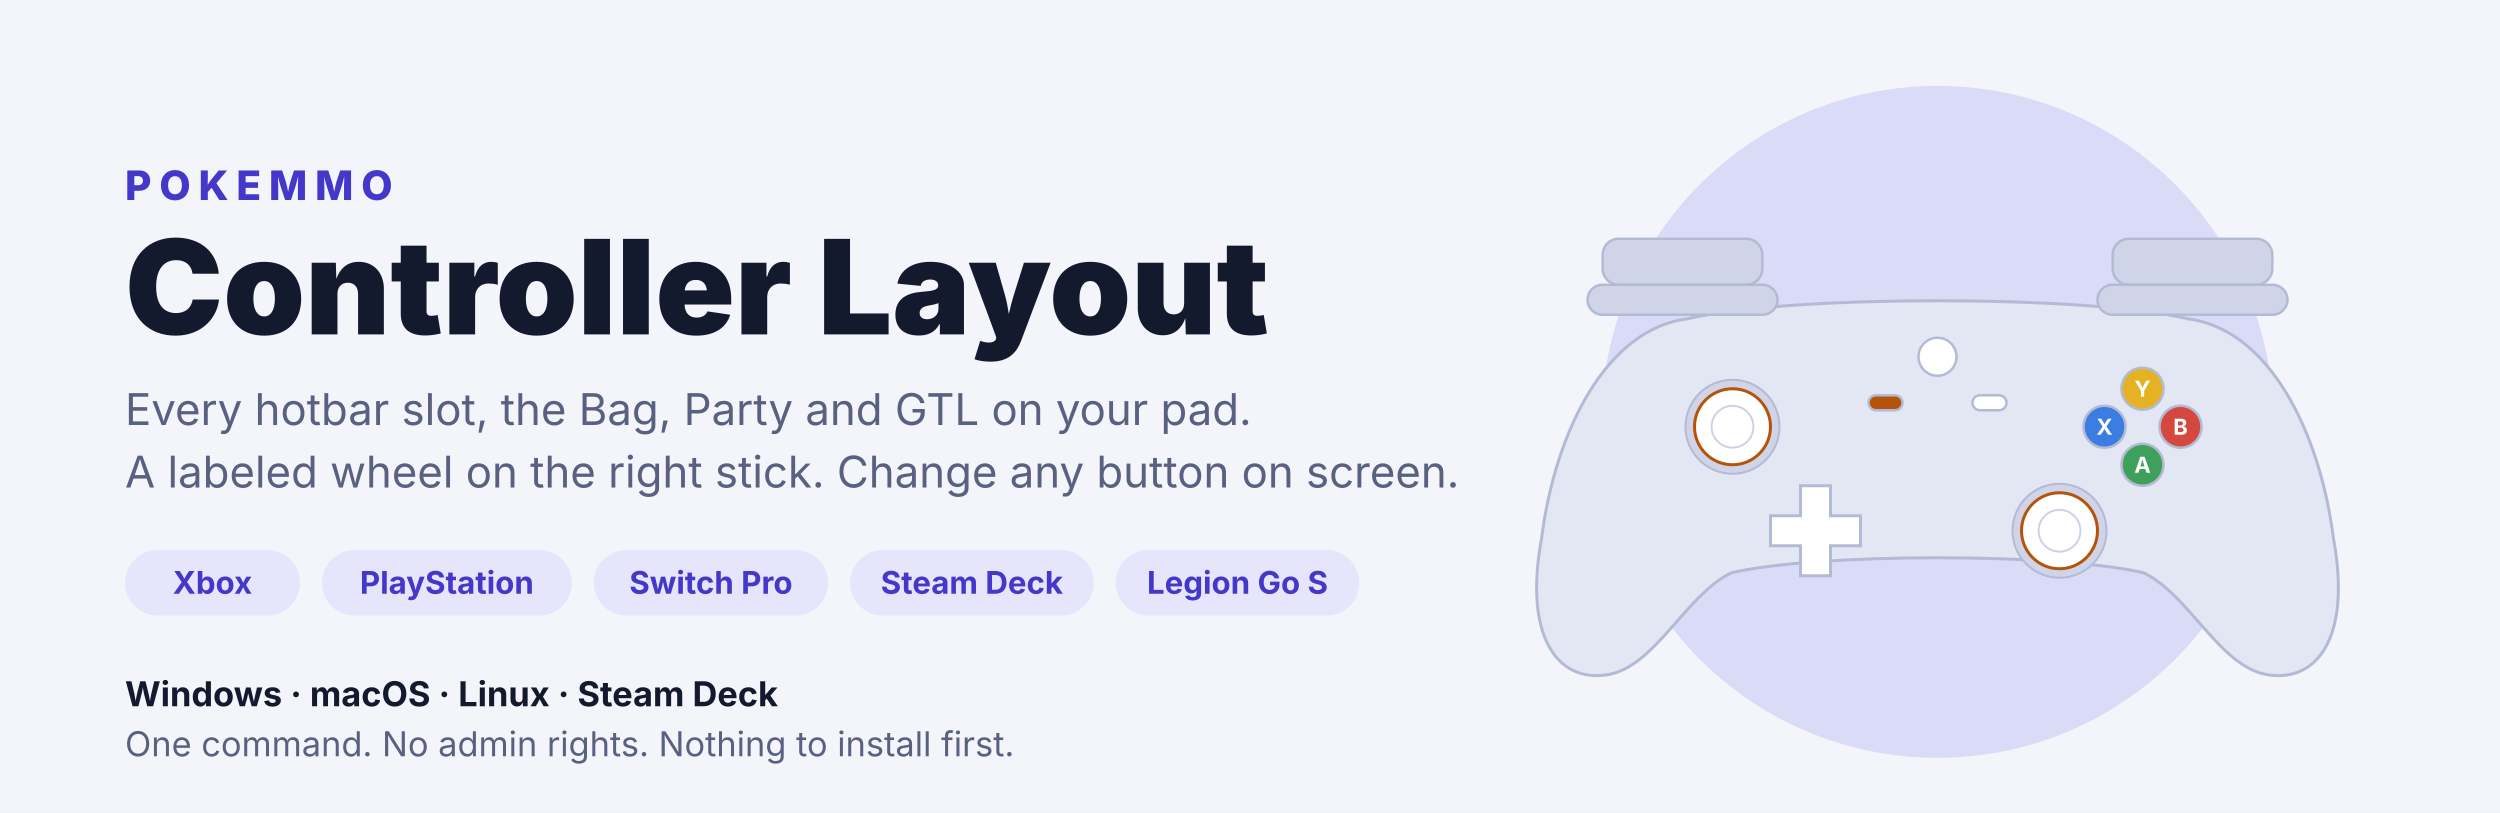
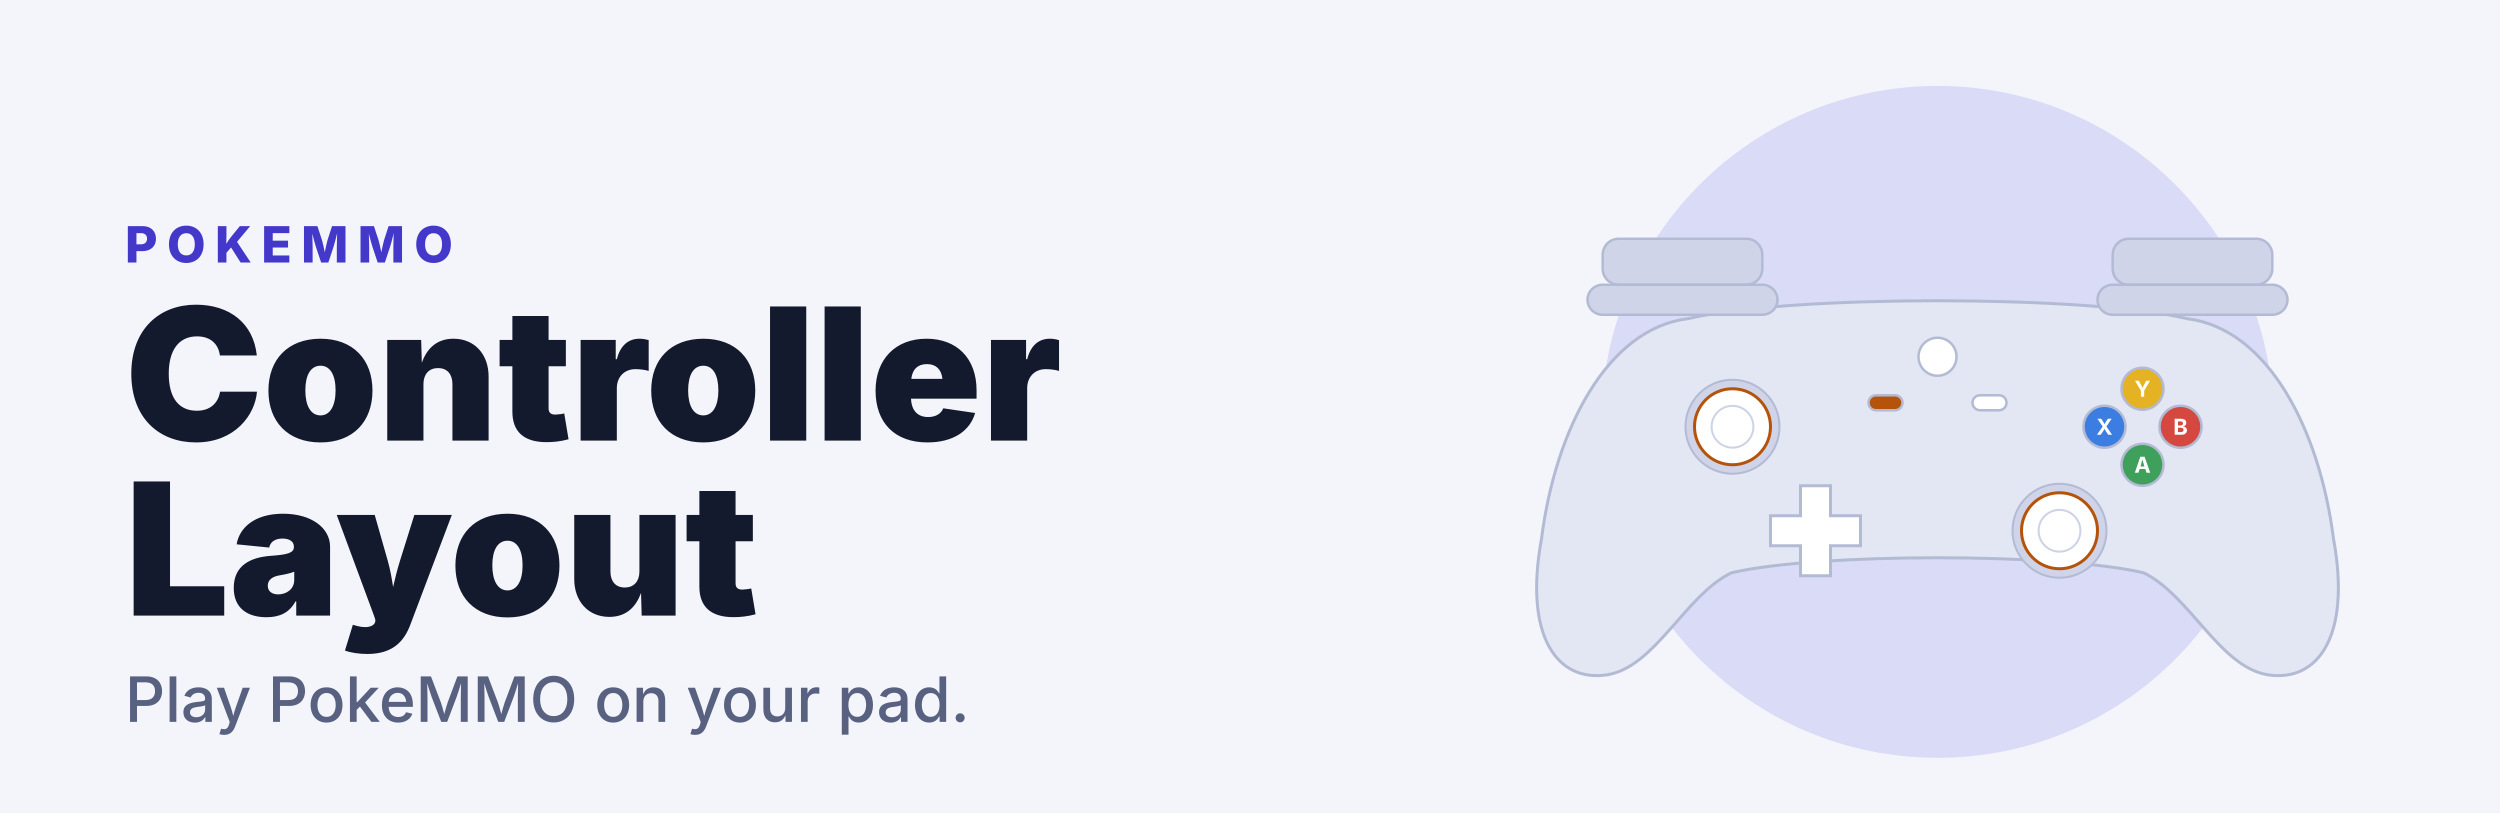
<svg xmlns="http://www.w3.org/2000/svg" viewBox="0 0 1600 520" width="1600" height="520" role="img" aria-labelledby="t d" font-family="'Segoe UI Variable Display','Segoe UI',Inter,'SF Pro Display',-apple-system,'Helvetica Neue',Arial,sans-serif">
  <rect width="1600" height="520" fill="#f4f5fb" />
  <circle cx="1240" cy="270" r="215" fill="#d9dbf7" />
  <g transform="translate(1240,300) scale(.64)">
    <path d="M -250,-150 C -150,-174 150,-174 250,-150 C 330,-140 382,-40 396,70 C 414,168 380,214 330,206 C 282,198 252,126 206,104 C 120,84 -120,84 -206,104 C -252,126 -282,198 -330,206 C -380,214 -414,168 -396,70 C -382,-40 -330,-140 -250,-150 Z" fill="#e3e6f3" stroke="#b3bad4" stroke-width="3" />
    <rect x="-334.8" y="-230" width="159.6" height="46" rx="16" fill="#cfd4e8" stroke="#b3bad4" stroke-width="2.5" />
    <rect x="-350" y="-184" width="190" height="30" rx="15" fill="#cfd4e8" stroke="#b3bad4" stroke-width="2.5" />
    <rect x="175.2" y="-230" width="159.6" height="46" rx="16" fill="#cfd4e8" stroke="#b3bad4" stroke-width="2.5" />
    <rect x="160" y="-184" width="190" height="30" rx="15" fill="#cfd4e8" stroke="#b3bad4" stroke-width="2.5" />
    <path d="M -137,17 h 30 v 30 h 30 v 30 h -30 v 30 h -30 v -30 h -30 v -30 h 30 z" fill="#ffffff" stroke="#b3bad4" stroke-width="3" />
    <circle cx="-205" cy="-42" r="47" fill="#cfd4e8" stroke="#b3bad4" stroke-width="2" />
    <circle cx="-205" cy="-42" r="38" fill="#ffffff" stroke="#b45309" stroke-width="3" />
    <circle cx="-205" cy="-42" r="20.9" fill="none" stroke="#cdd2e4" stroke-width="2" />
    <circle cx="122" cy="62" r="47" fill="#cfd4e8" stroke="#b3bad4" stroke-width="2" />
    <circle cx="122" cy="62" r="38" fill="#ffffff" stroke="#b45309" stroke-width="3" />
    <circle cx="122" cy="62" r="20.9" fill="none" stroke="#cdd2e4" stroke-width="2" />
    <circle cx="205" cy="-4" r="21" fill="#3fa05b" stroke="#b3bad4" stroke-width="2.5" />
    <text x="205" y="4" font-size="22" font-weight="700" fill="#ffffff" text-anchor="middle">A</text>
    <circle cx="243" cy="-42" r="21" fill="#d4483f" stroke="#b3bad4" stroke-width="2.5" />
    <text x="243" y="-34" font-size="22" font-weight="700" fill="#ffffff" text-anchor="middle">B</text>
    <circle cx="167" cy="-42" r="21" fill="#3b7de0" stroke="#b3bad4" stroke-width="2.5" />
    <text x="167" y="-34" font-size="22" font-weight="700" fill="#ffffff" text-anchor="middle">X</text>
    <circle cx="205" cy="-80" r="21" fill="#e4b222" stroke="#b3bad4" stroke-width="2.5" />
    <text x="205" y="-72" font-size="22" font-weight="700" fill="#ffffff" text-anchor="middle">Y</text>
    <rect x="-69" y="-73.5" width="34" height="15" rx="7.5" fill="#b45309" stroke="#b3bad4" stroke-width="2.5" />
    <rect x="35" y="-73.5" width="34" height="15" rx="7.5" fill="#ffffff" stroke="#b3bad4" stroke-width="2.5" />
    <circle cx="0" cy="-112" r="19" fill="#ffffff" stroke="#b3bad4" stroke-width="2.5" />
  </g>
-   <text x="80" y="128" font-size="26" font-weight="800" fill="#4338ca" text-anchor="start" letter-spacing="5">POKEMMO</text>
-   <text x="80" y="214" font-size="84" font-weight="850" fill="#141a2e" text-anchor="start">Controller Layout</text>
-   <text x="80" y="272" font-size="28" font-weight="400" fill="#586180" text-anchor="start">Every hotbar slot, the Bag, Party and GTL on your pad.</text>
-   <text x="80" y="312" font-size="28" font-weight="400" fill="#586180" text-anchor="start">A labeled wheel on the right stick. Change any button on screen.</text>
-   <rect x="80" y="352" width="112" height="42" rx="21" fill="#e6e5fb" />
-   <text x="136" y="380" font-size="20" font-weight="700" fill="#4338ca" text-anchor="middle">Xbox</text>
-   <rect x="206" y="352" width="160" height="42" rx="21" fill="#e6e5fb" />
-   <text x="286" y="380" font-size="20" font-weight="700" fill="#4338ca" text-anchor="middle">PlayStation</text>
-   <rect x="380" y="352" width="150" height="42" rx="21" fill="#e6e5fb" />
-   <text x="455" y="380" font-size="20" font-weight="700" fill="#4338ca" text-anchor="middle">Switch Pro</text>
-   <rect x="544" y="352" width="156" height="42" rx="21" fill="#e6e5fb" />
-   <text x="622" y="380" font-size="20" font-weight="700" fill="#4338ca" text-anchor="middle">Steam Deck</text>
-   <rect x="714" y="352" width="156" height="42" rx="21" fill="#e6e5fb" />
-   <text x="792" y="380" font-size="20" font-weight="700" fill="#4338ca" text-anchor="middle">Legion Go S</text>
-   <text x="80" y="452" font-size="22" font-weight="650" fill="#141a2e" text-anchor="start">Windows · macOS · Linux · Steam Deck</text>
-   <text x="80" y="484" font-size="22" font-weight="400" fill="#586180" text-anchor="start">One command. No admin rights. Nothing to install first.</text>
+   <text x="80" y="168" font-size="32" font-weight="800" fill="#4338ca" text-anchor="start" letter-spacing="6">POKEMMO</text>
+   <text x="80" y="282" font-size="118" font-weight="850" fill="#141a2e" text-anchor="start">Controller</text>
+   <text x="80" y="394" font-size="118" font-weight="850" fill="#141a2e" text-anchor="start">Layout</text>
+   <text x="80" y="462" font-size="40" font-weight="500" fill="#586180" text-anchor="start">Play PokeMMO on your pad.</text>
</svg>
